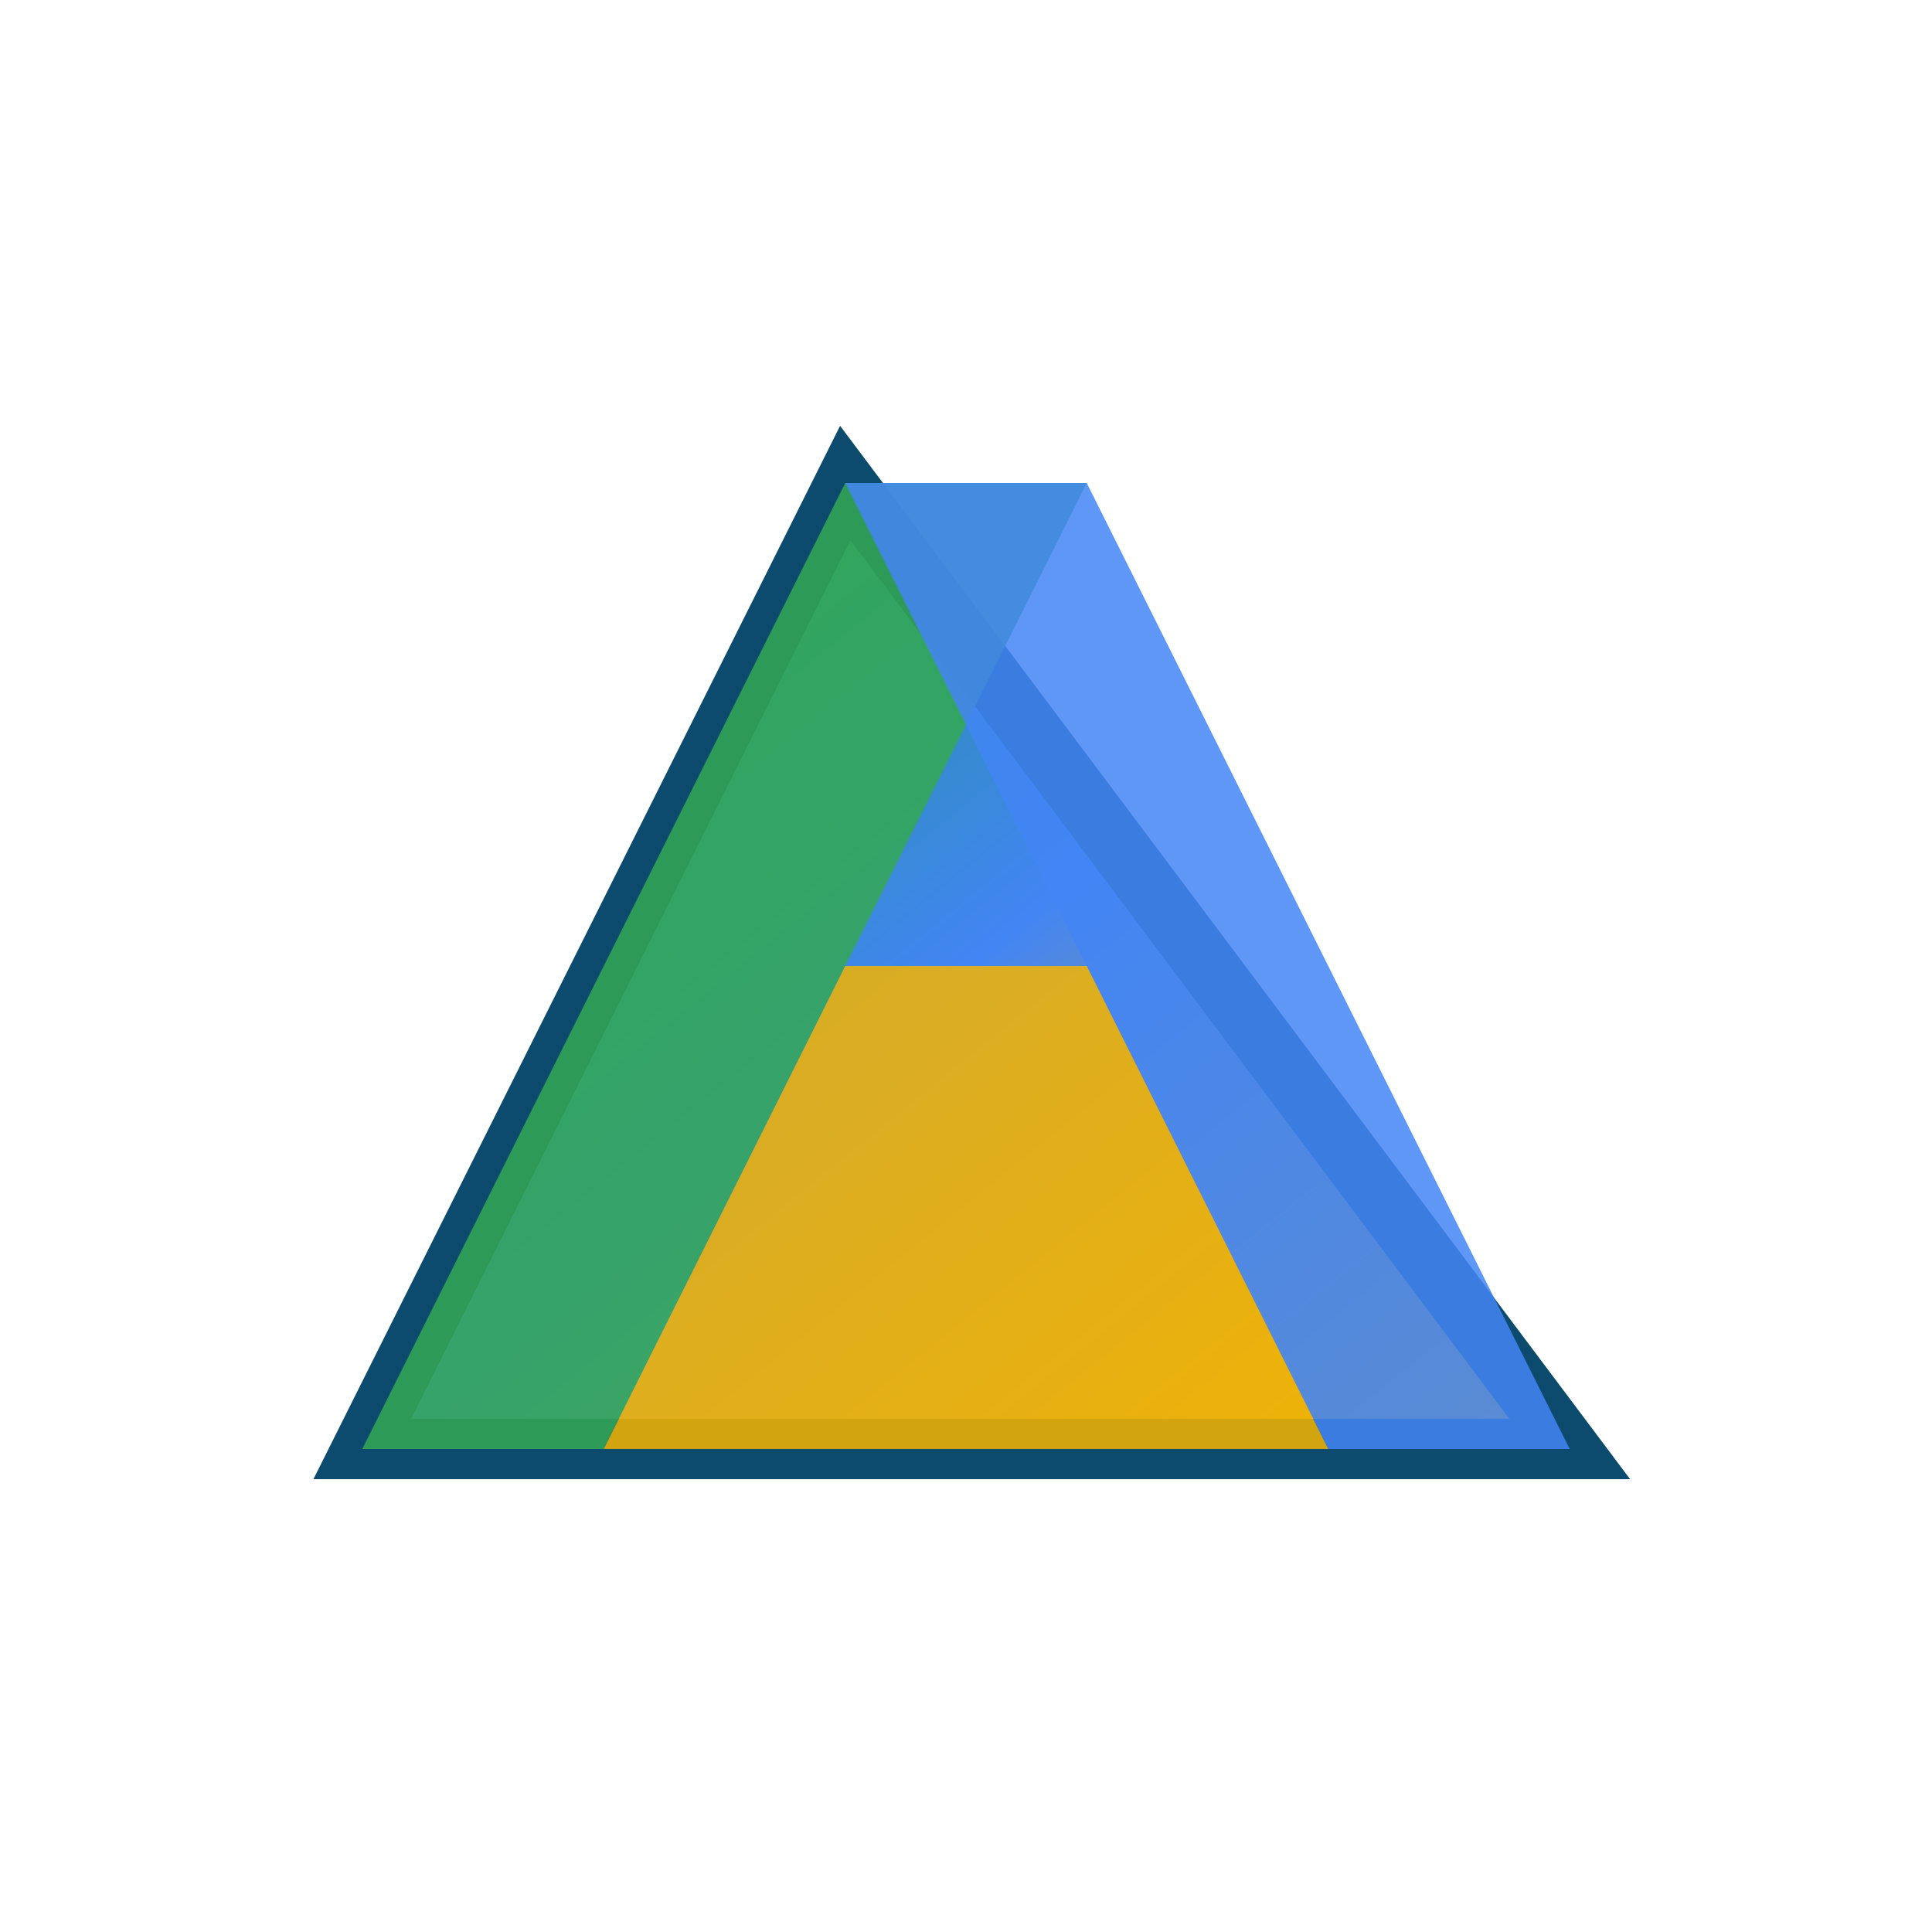
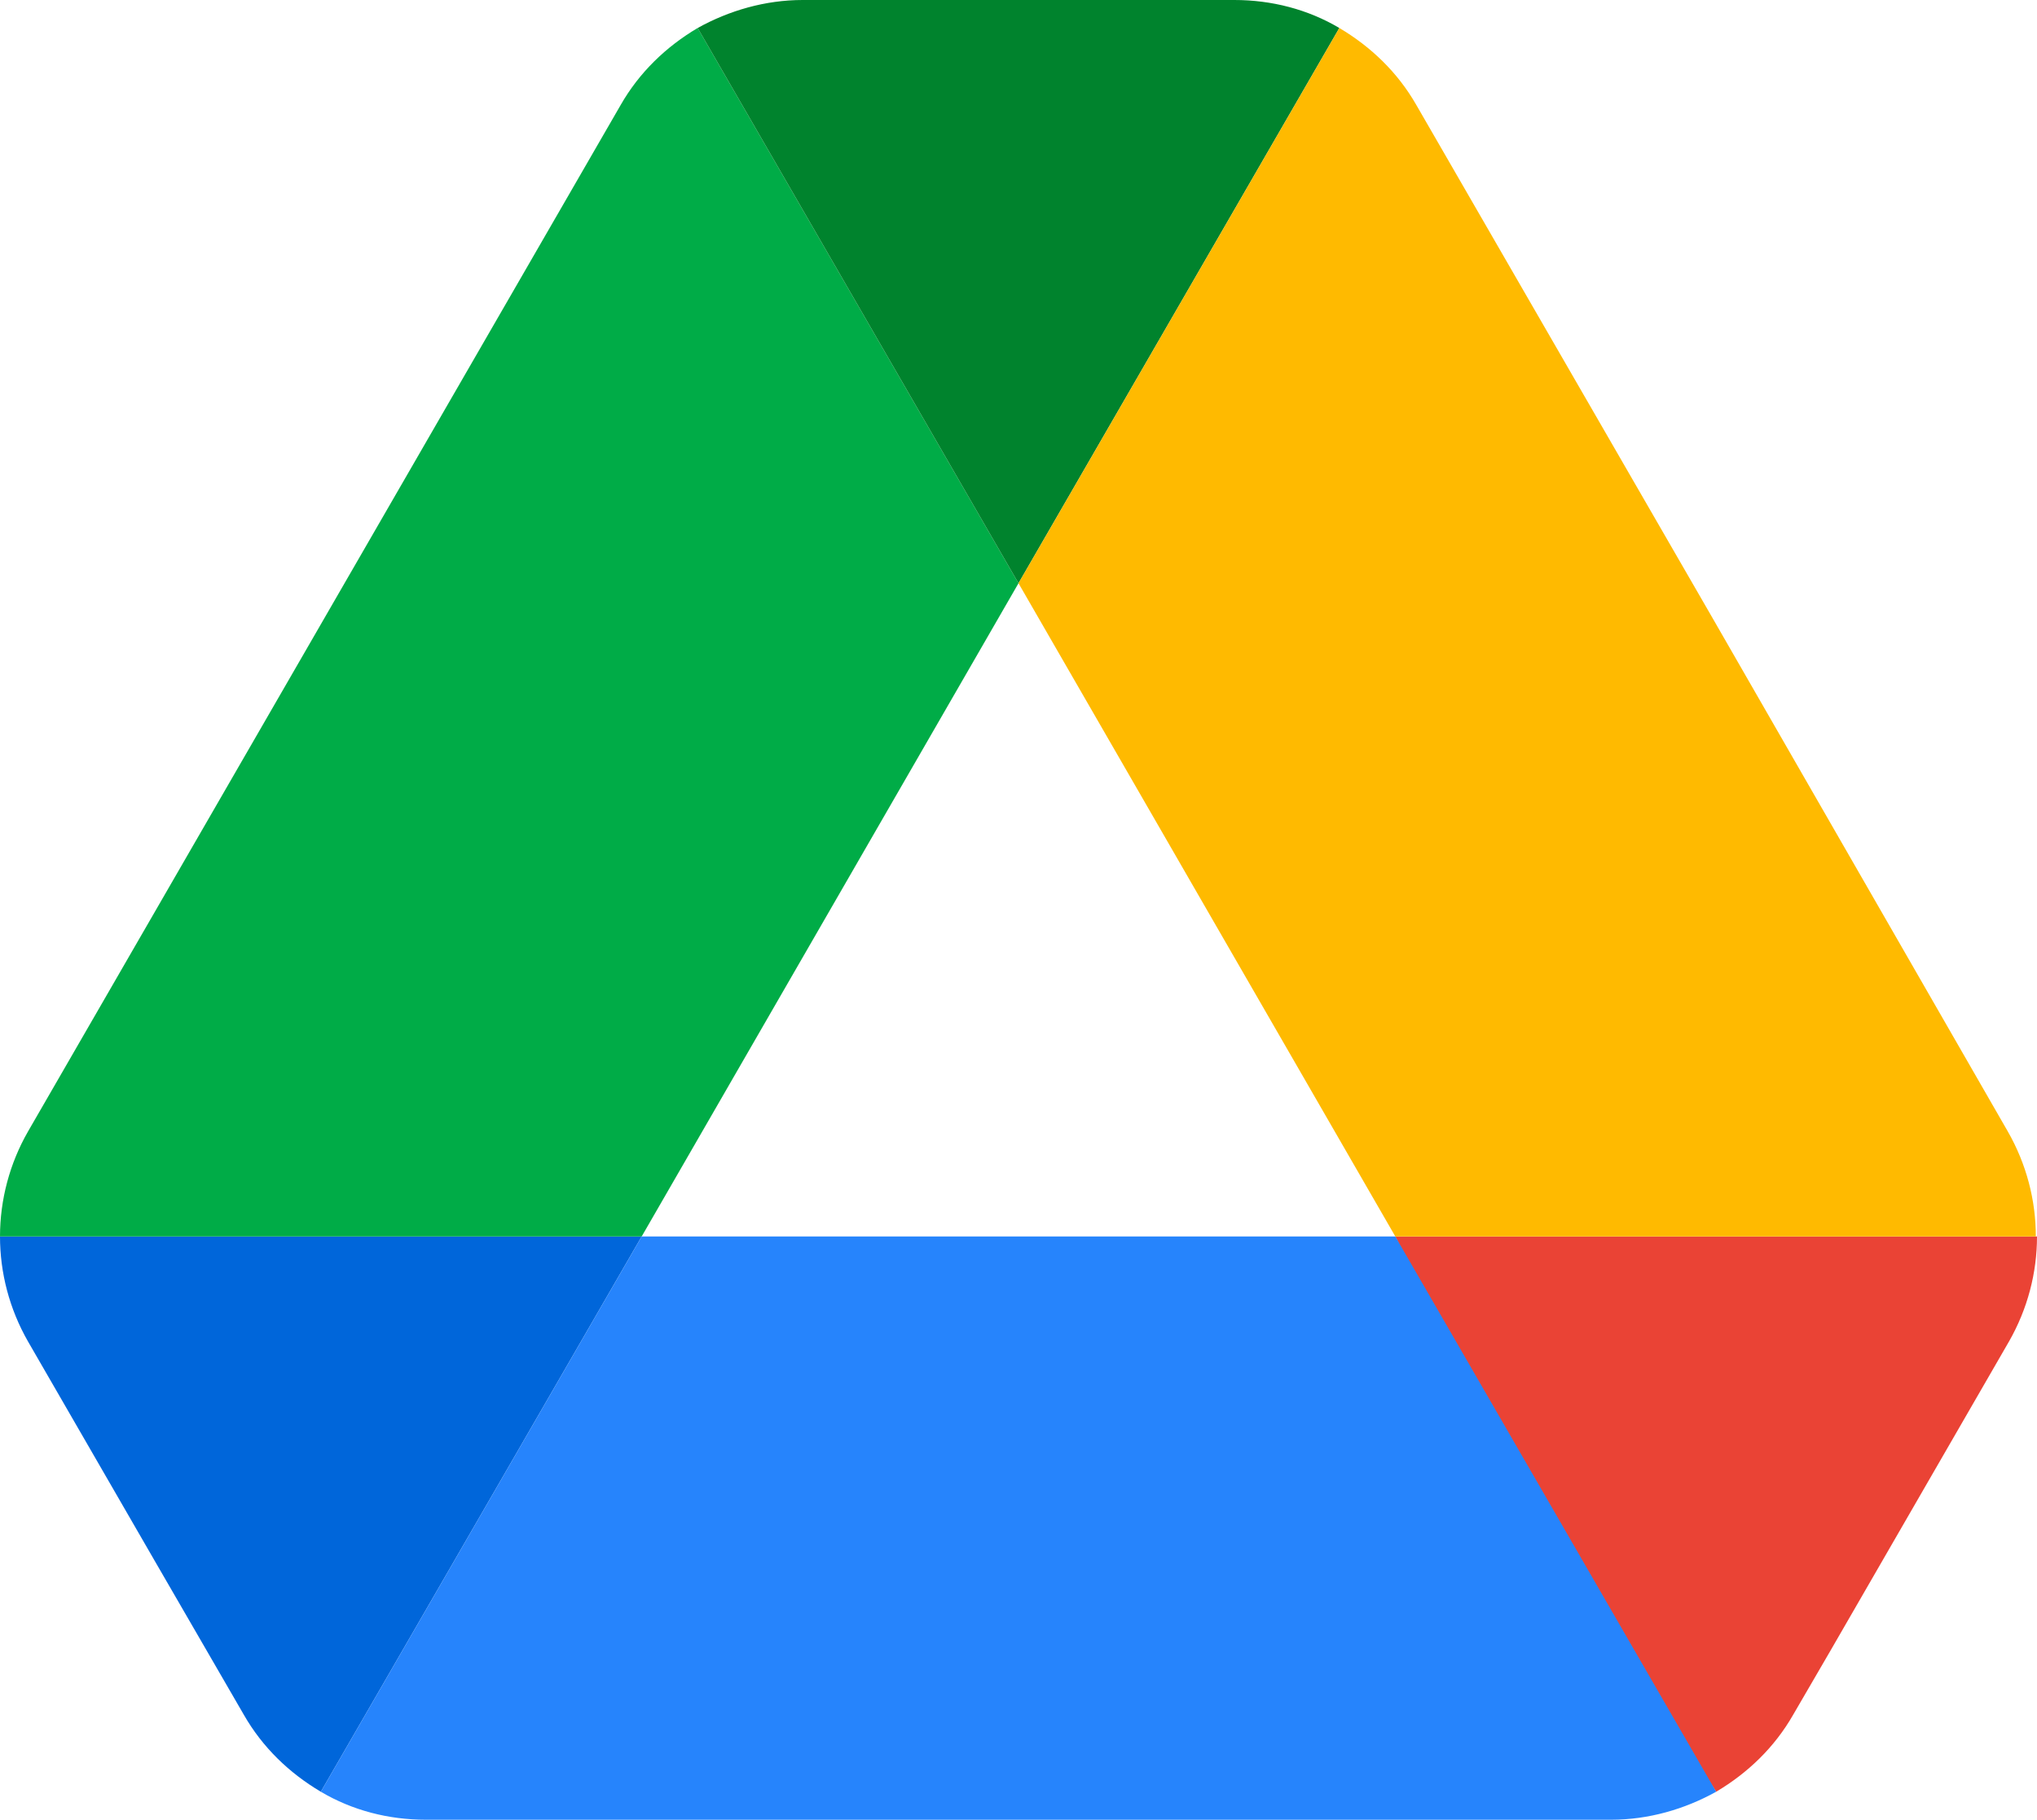
- <svg xmlns="http://www.w3.org/2000/svg" viewBox="0 0 64 64">
-   <defs>
-     <linearGradient id="driveGradient" x1="0%" y1="0%" x2="100%" y2="100%">
-       <stop offset="0%" stop-color="#0F9D58" />
-       <stop offset="50%" stop-color="#4285F4" />
-       <stop offset="100%" stop-color="#F4B400" />
-     </linearGradient>
-   </defs>
-   <polygon points="12,48 28,16 52,48" fill="url(#driveGradient)" stroke="#0C4A6E" stroke-width="2" />
-   <polygon points="28,16 36,16 20,48 12,48" fill="#34A853" opacity="0.85" />
-   <polygon points="36,16 52,48 44,48 28,16" fill="#4285F4" opacity="0.85" />
-   <polygon points="20,48 44,48 36,32 28,32" fill="#F4B400" opacity="0.85" />
+ <svg xmlns="http://www.w3.org/2000/svg" viewBox="0 0 87.3 78">
+   <path d="m6.6 66.85 3.85 6.65c.8 1.4 1.95 2.5 3.3 3.3l13.75-23.8h-27.5c0 1.55.4 3.1 1.2 4.5z" fill="#0066da" />
+   <path d="m43.65 25-13.75-23.8c-1.35.8-2.5 1.9-3.3 3.3l-25.4 44a9.06 9.06 0 0 0 -1.2 4.5h27.5z" fill="#00ac47" />
+   <path d="m73.55 76.8c1.35-.8 2.5-1.9 3.3-3.3l1.6-2.75 7.65-13.25c.8-1.4 1.2-2.95 1.2-4.5h-27.502l5.852 11.5z" fill="#ea4335" />
+   <path d="m43.65 25 13.75-23.8c-1.35-.8-2.9-1.2-4.5-1.2h-18.5c-1.6 0-3.15.45-4.5 1.2z" fill="#00832d" />
+   <path d="m59.8 53h-32.3l-13.75 23.8c1.35.8 2.9 1.2 4.5 1.2h50.8c1.6 0 3.15-.45 4.5-1.2z" fill="#2684fc" />
+   <path d="m73.4 26.5-12.7-22c-.8-1.4-1.95-2.5-3.3-3.3l-13.75 23.8 16.15 28h27.45c0-1.55-.4-3.1-1.2-4.5z" fill="#ffba00" />
</svg>
